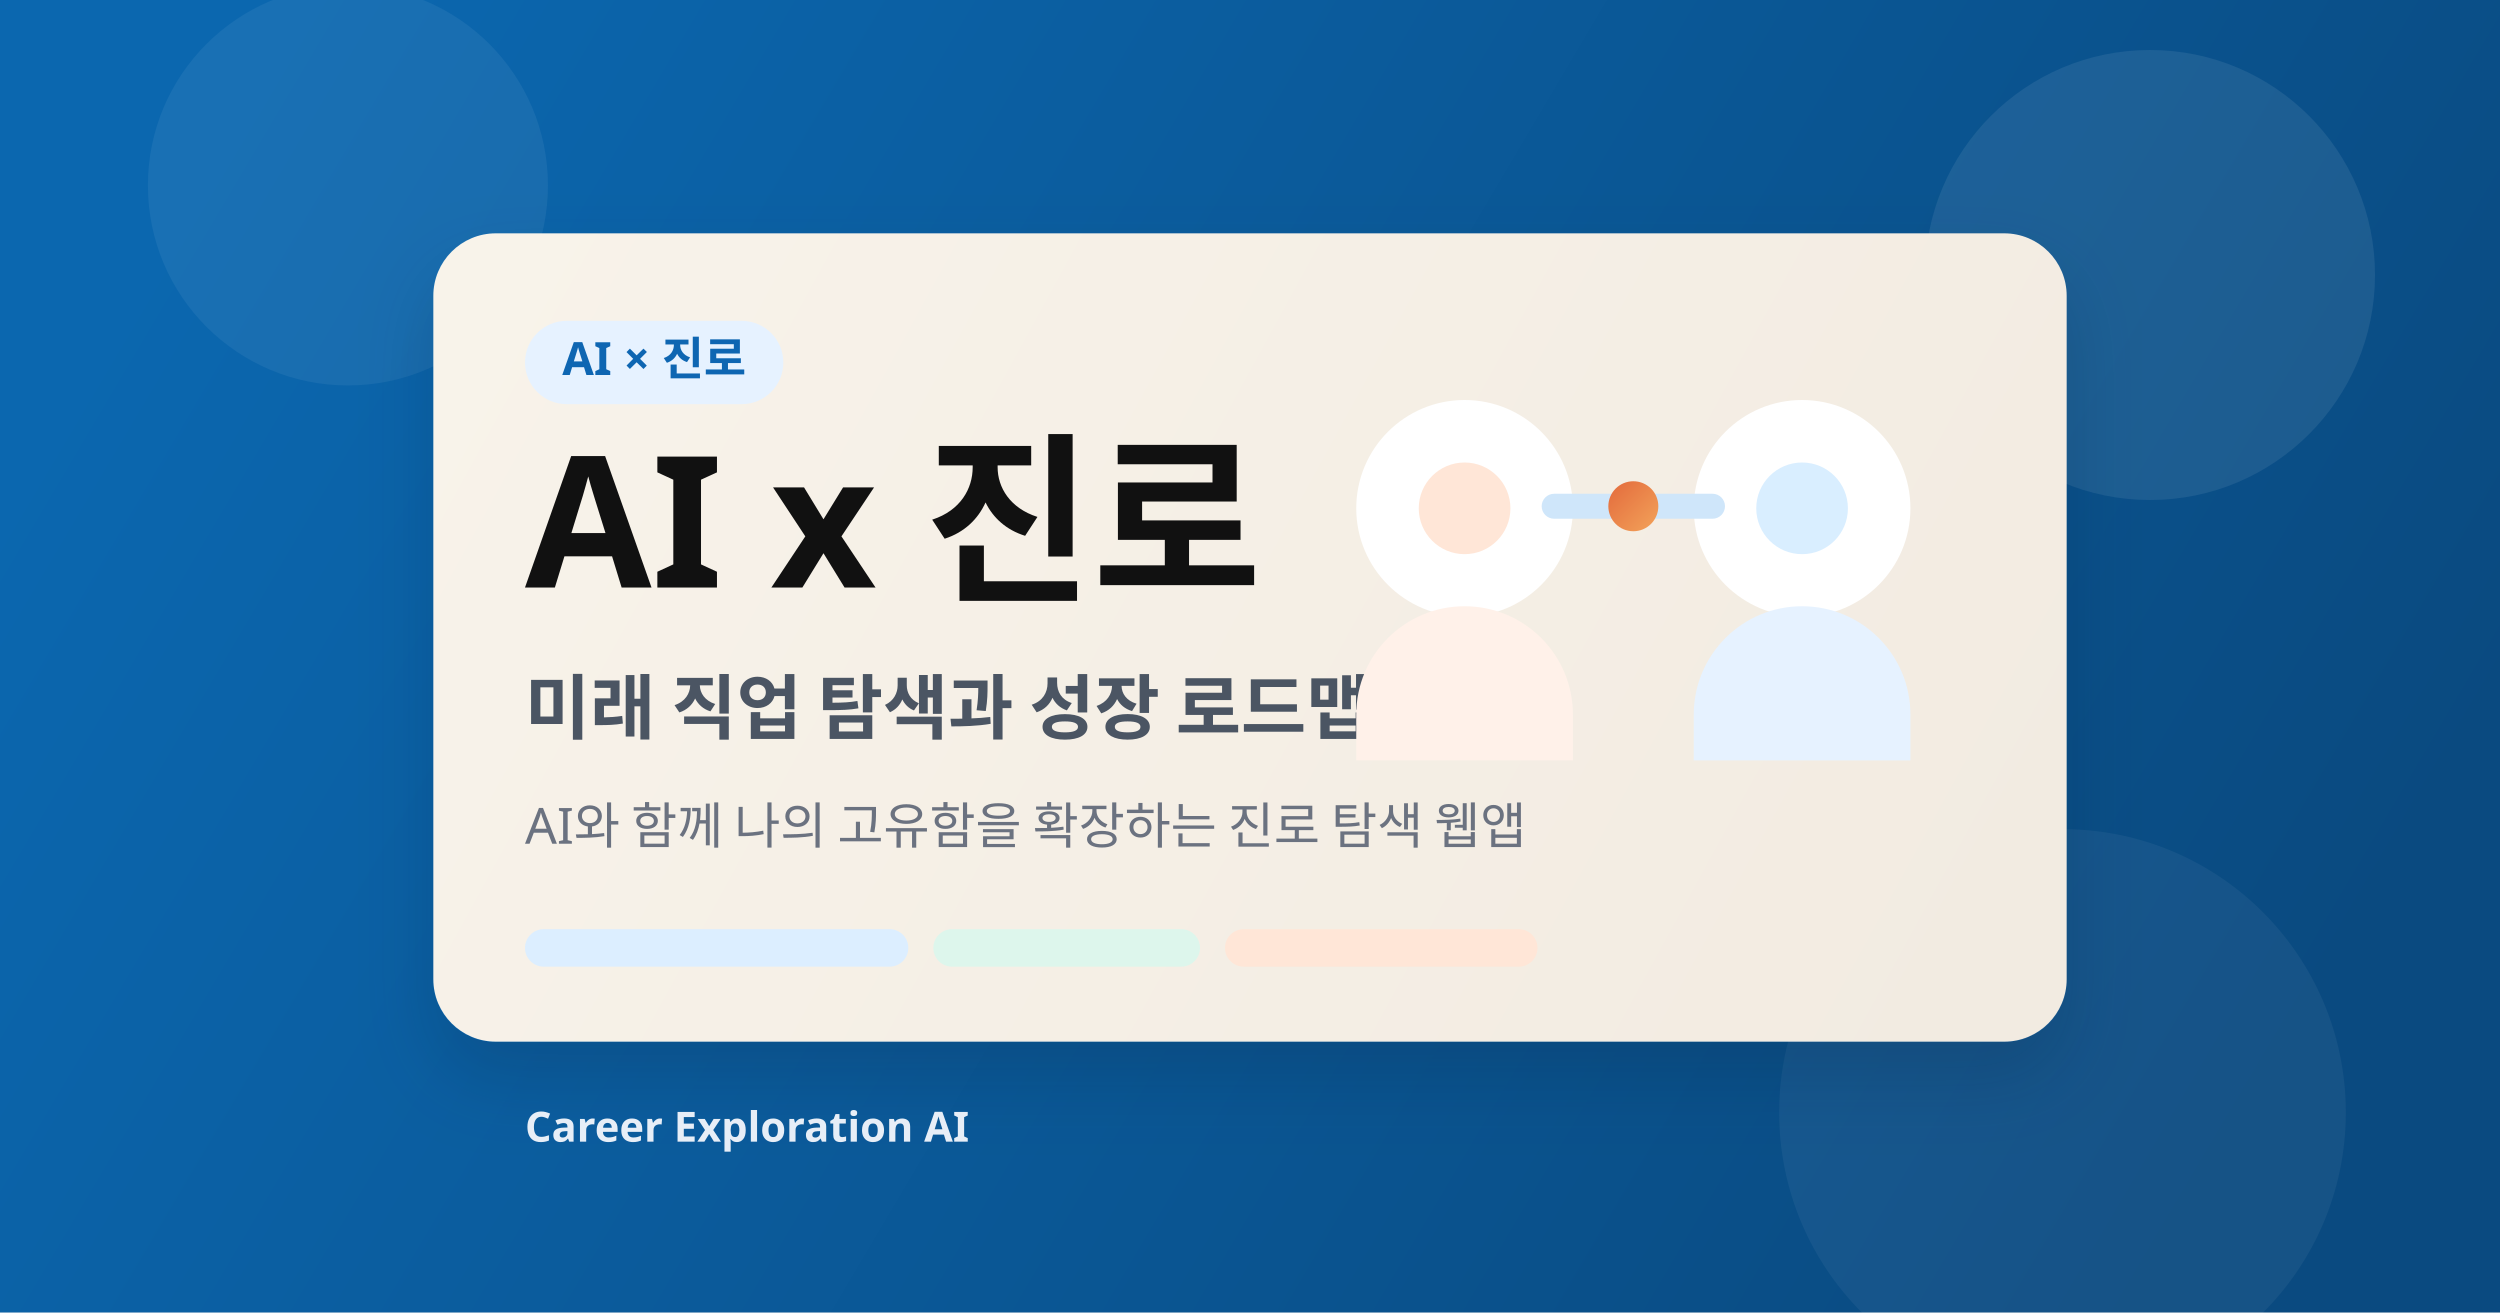
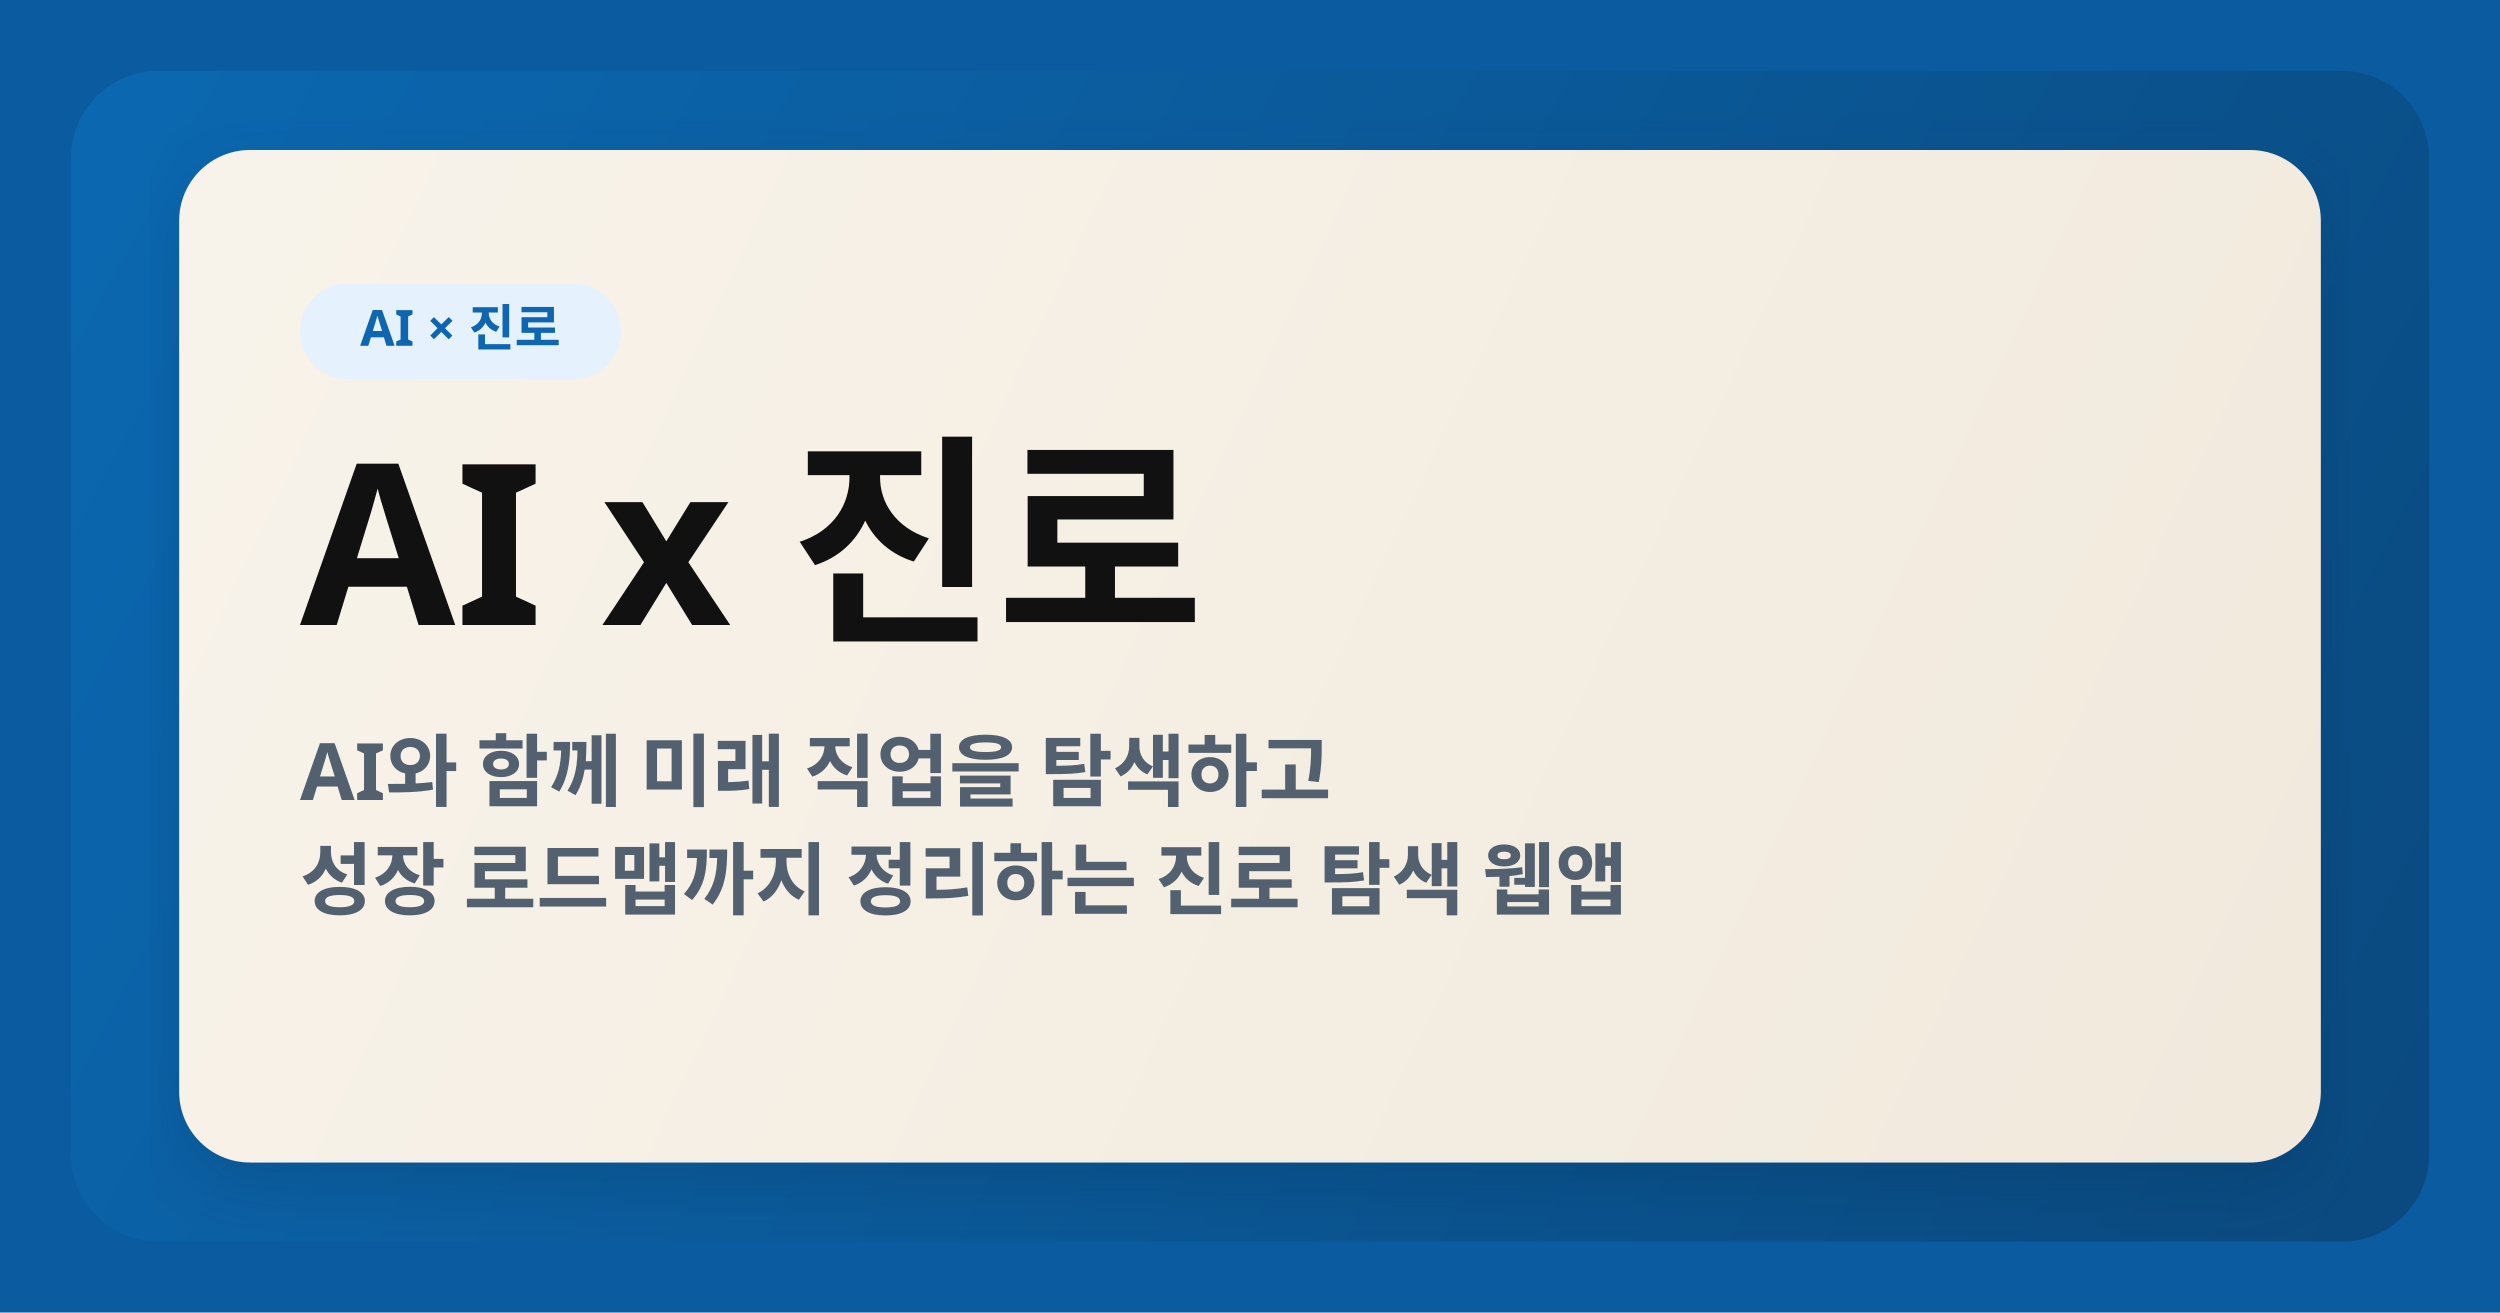
<svg xmlns="http://www.w3.org/2000/svg" width="1200" height="630" viewBox="0 0 1200 630" fill="none">
  <defs>
-     <linearGradient id="bg" x1="120" y1="40" x2="1050" y2="590" gradientUnits="userSpaceOnUse">
+     <linearGradient id="borderGlow" x1="76" y1="48" x2="1128" y2="602" gradientUnits="userSpaceOnUse">
      <stop stop-color="#0B67AF" />
      <stop offset="1" stop-color="#0A4A80" />
    </linearGradient>
-     <linearGradient id="card" x1="218" y1="132" x2="934" y2="524" gradientUnits="userSpaceOnUse">
+     <linearGradient id="cardFill" x1="120" y1="88" x2="1080" y2="542" gradientUnits="userSpaceOnUse">
      <stop stop-color="#F8F3EA" />
-       <stop offset="1" stop-color="#F2EBE1" />
+       <stop offset="1" stop-color="#F1E9DC" />
    </linearGradient>
-     <linearGradient id="accent" x1="0" y1="0" x2="1" y2="1">
-       <stop stop-color="#E36A3C" />
-       <stop offset="1" stop-color="#F3A35A" />
-     </linearGradient>
-     <filter id="shadow" x="172" y="94" width="856" height="460" filterUnits="userSpaceOnUse" color-interpolation-filters="sRGB">
+     <filter id="softShadow" x="72" y="54" width="1056" height="540" filterUnits="userSpaceOnUse" color-interpolation-filters="sRGB">
      <feFlood flood-opacity="0" result="BackgroundImageFix" />
      <feColorMatrix in="SourceAlpha" type="matrix" values="0 0 0 0 0 0 0 0 0 0 0 0 0 0 0 0 0 0 127 0" result="hardAlpha" />
-       <feOffset dy="18" />
-       <feGaussianBlur stdDeviation="18" />
+       <feOffset dy="12" />
+       <feGaussianBlur stdDeviation="16" />
      <feComposite in2="hardAlpha" operator="out" />
-       <feColorMatrix type="matrix" values="0 0 0 0 0.016 0 0 0 0 0.122 0 0 0 0 0.224 0 0 0 0.18 0" />
+       <feColorMatrix type="matrix" values="0 0 0 0 0.016 0 0 0 0 0.122 0 0 0 0 0.224 0 0 0 0.16 0" />
      <feBlend mode="normal" in2="BackgroundImageFix" result="effect1_dropShadow_1_2" />
      <feBlend mode="normal" in="SourceGraphic" in2="effect1_dropShadow_1_2" result="shape" />
    </filter>
  </defs>
-   <rect width="1200" height="630" fill="url(#bg)" />
-   <circle cx="1032" cy="132" r="108" fill="#FFFFFF" fill-opacity="0.08" />
-   <circle cx="167" cy="89" r="96" fill="#FFFFFF" fill-opacity="0.06" />
-   <circle cx="990" cy="534" r="136" fill="#FFFFFF" fill-opacity="0.05" />
-   <g filter="url(#shadow)">
-     <rect x="208" y="112" width="784" height="388" rx="30" fill="url(#card)" />
+   <rect width="1200" height="630" fill="#0A5B9F" />
+   <rect x="34" y="34" width="1132" height="562" rx="42" fill="url(#borderGlow)" />
+   <g filter="url(#softShadow)">
+     <rect x="86" y="72" width="1028" height="486" rx="34" fill="url(#cardFill)" />
  </g>
-   <rect x="252" y="154" width="124" height="40" rx="20" fill="#E6F2FF" />
-   <text x="314" y="180" text-anchor="middle" fill="#0E66B2" font-size="22" font-weight="700" font-family="Pretendard, Apple SD Gothic Neo, Noto Sans KR, sans-serif">AI × 진로</text>
-   <text x="252" y="282" fill="#111111" font-size="88" font-weight="800" font-family="Pretendard, Apple SD Gothic Neo, Noto Sans KR, sans-serif">AI x 진로</text>
-   <text x="252" y="352" fill="#4B5563" font-size="34" font-weight="600" font-family="Pretendard, Apple SD Gothic Neo, Noto Sans KR, sans-serif">미래 직업 탐색과 성장 로드맵</text>
-   <text x="252" y="405" fill="#6B7280" font-size="24" font-weight="500" font-family="Pretendard, Apple SD Gothic Neo, Noto Sans KR, sans-serif">AI와 함께 나의 고유함을 확장하는 진로 탐색 웹앱</text>
-   <rect x="252" y="446" width="184" height="18" rx="9" fill="#DCEEFF" />
-   <rect x="448" y="446" width="128" height="18" rx="9" fill="#DDF6EC" />
-   <rect x="588" y="446" width="150" height="18" rx="9" fill="#FFE6D7" />
-   <circle cx="865" cy="244" r="52" fill="#FFFFFF" />
-   <circle cx="865" cy="244" r="22" fill="#D9EEFF" />
-   <path d="M813 343C813 314.281 836.281 291 865 291C893.719 291 917 314.281 917 343V365H813V343Z" fill="#E6F2FF" />
-   <circle cx="703" cy="244" r="52" fill="#FFFFFF" />
-   <circle cx="703" cy="244" r="22" fill="#FFE6D7" />
-   <path d="M651 343C651 314.281 674.281 291 703 291C731.719 291 755 314.281 755 343V365H651V343Z" fill="#FFF1E9" />
-   <rect x="740" y="237" width="88" height="12" rx="6" fill="#CFE6FA" />
-   <circle cx="784" cy="243" r="12" fill="url(#accent)" />
-   <text x="252" y="548" fill="#E7EEF7" font-size="20" font-weight="600" font-family="Pretendard, Apple SD Gothic Neo, Noto Sans KR, sans-serif">Career Exploration AI</text>
+   <rect x="144" y="136" width="154" height="46" rx="23" fill="#E5F1FD" />
+   <text x="221" y="166" text-anchor="middle" fill="#0E66B2" font-size="24" font-weight="700" font-family="Pretendard, Apple SD Gothic Neo, Noto Sans KR, sans-serif">AI × 진로</text>
+   <text x="144" y="300" fill="#111111" font-size="108" font-weight="800" font-family="Pretendard, Apple SD Gothic Neo, Noto Sans KR, sans-serif">AI x 진로</text>
+   <text x="144" y="384" fill="#53606F" font-size="38" font-weight="600" font-family="Pretendard, Apple SD Gothic Neo, Noto Sans KR, sans-serif">AI와 함께 미래 직업을 탐색하고</text>
+   <text x="144" y="436" fill="#53606F" font-size="38" font-weight="600" font-family="Pretendard, Apple SD Gothic Neo, Noto Sans KR, sans-serif">성장 로드맵까지 정리하는 진로 탐색 웹앱</text>
</svg>
